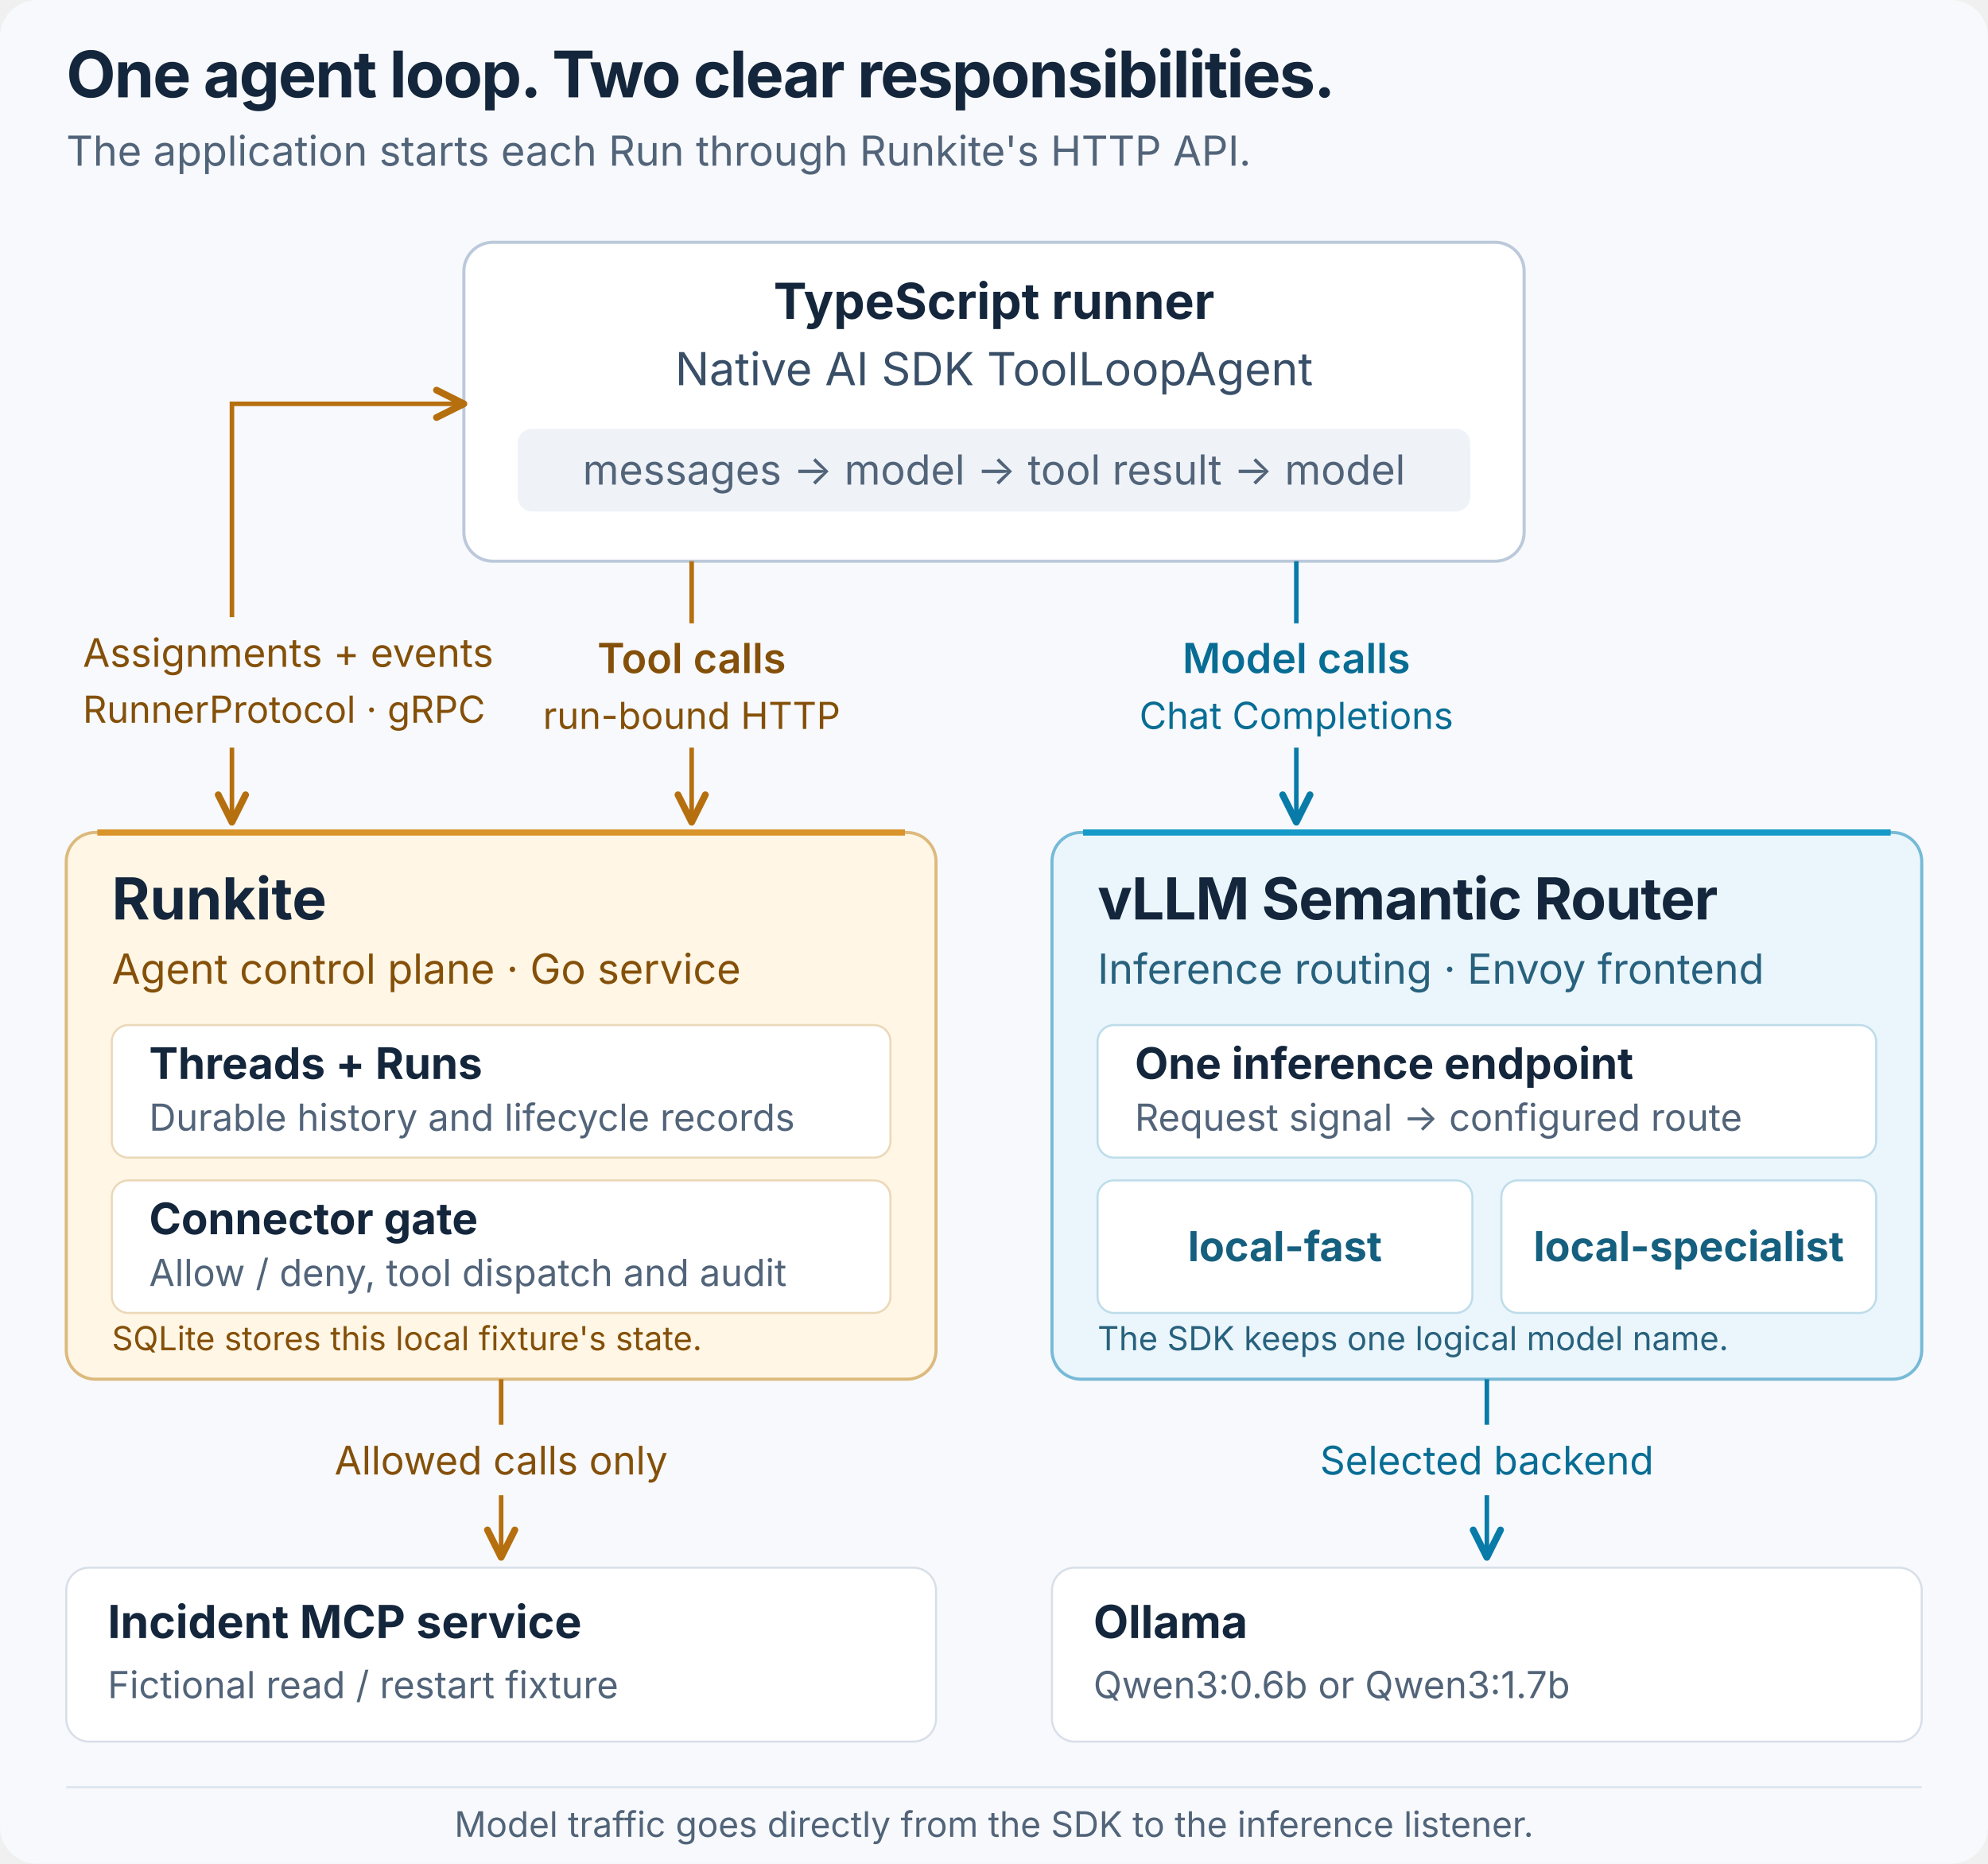
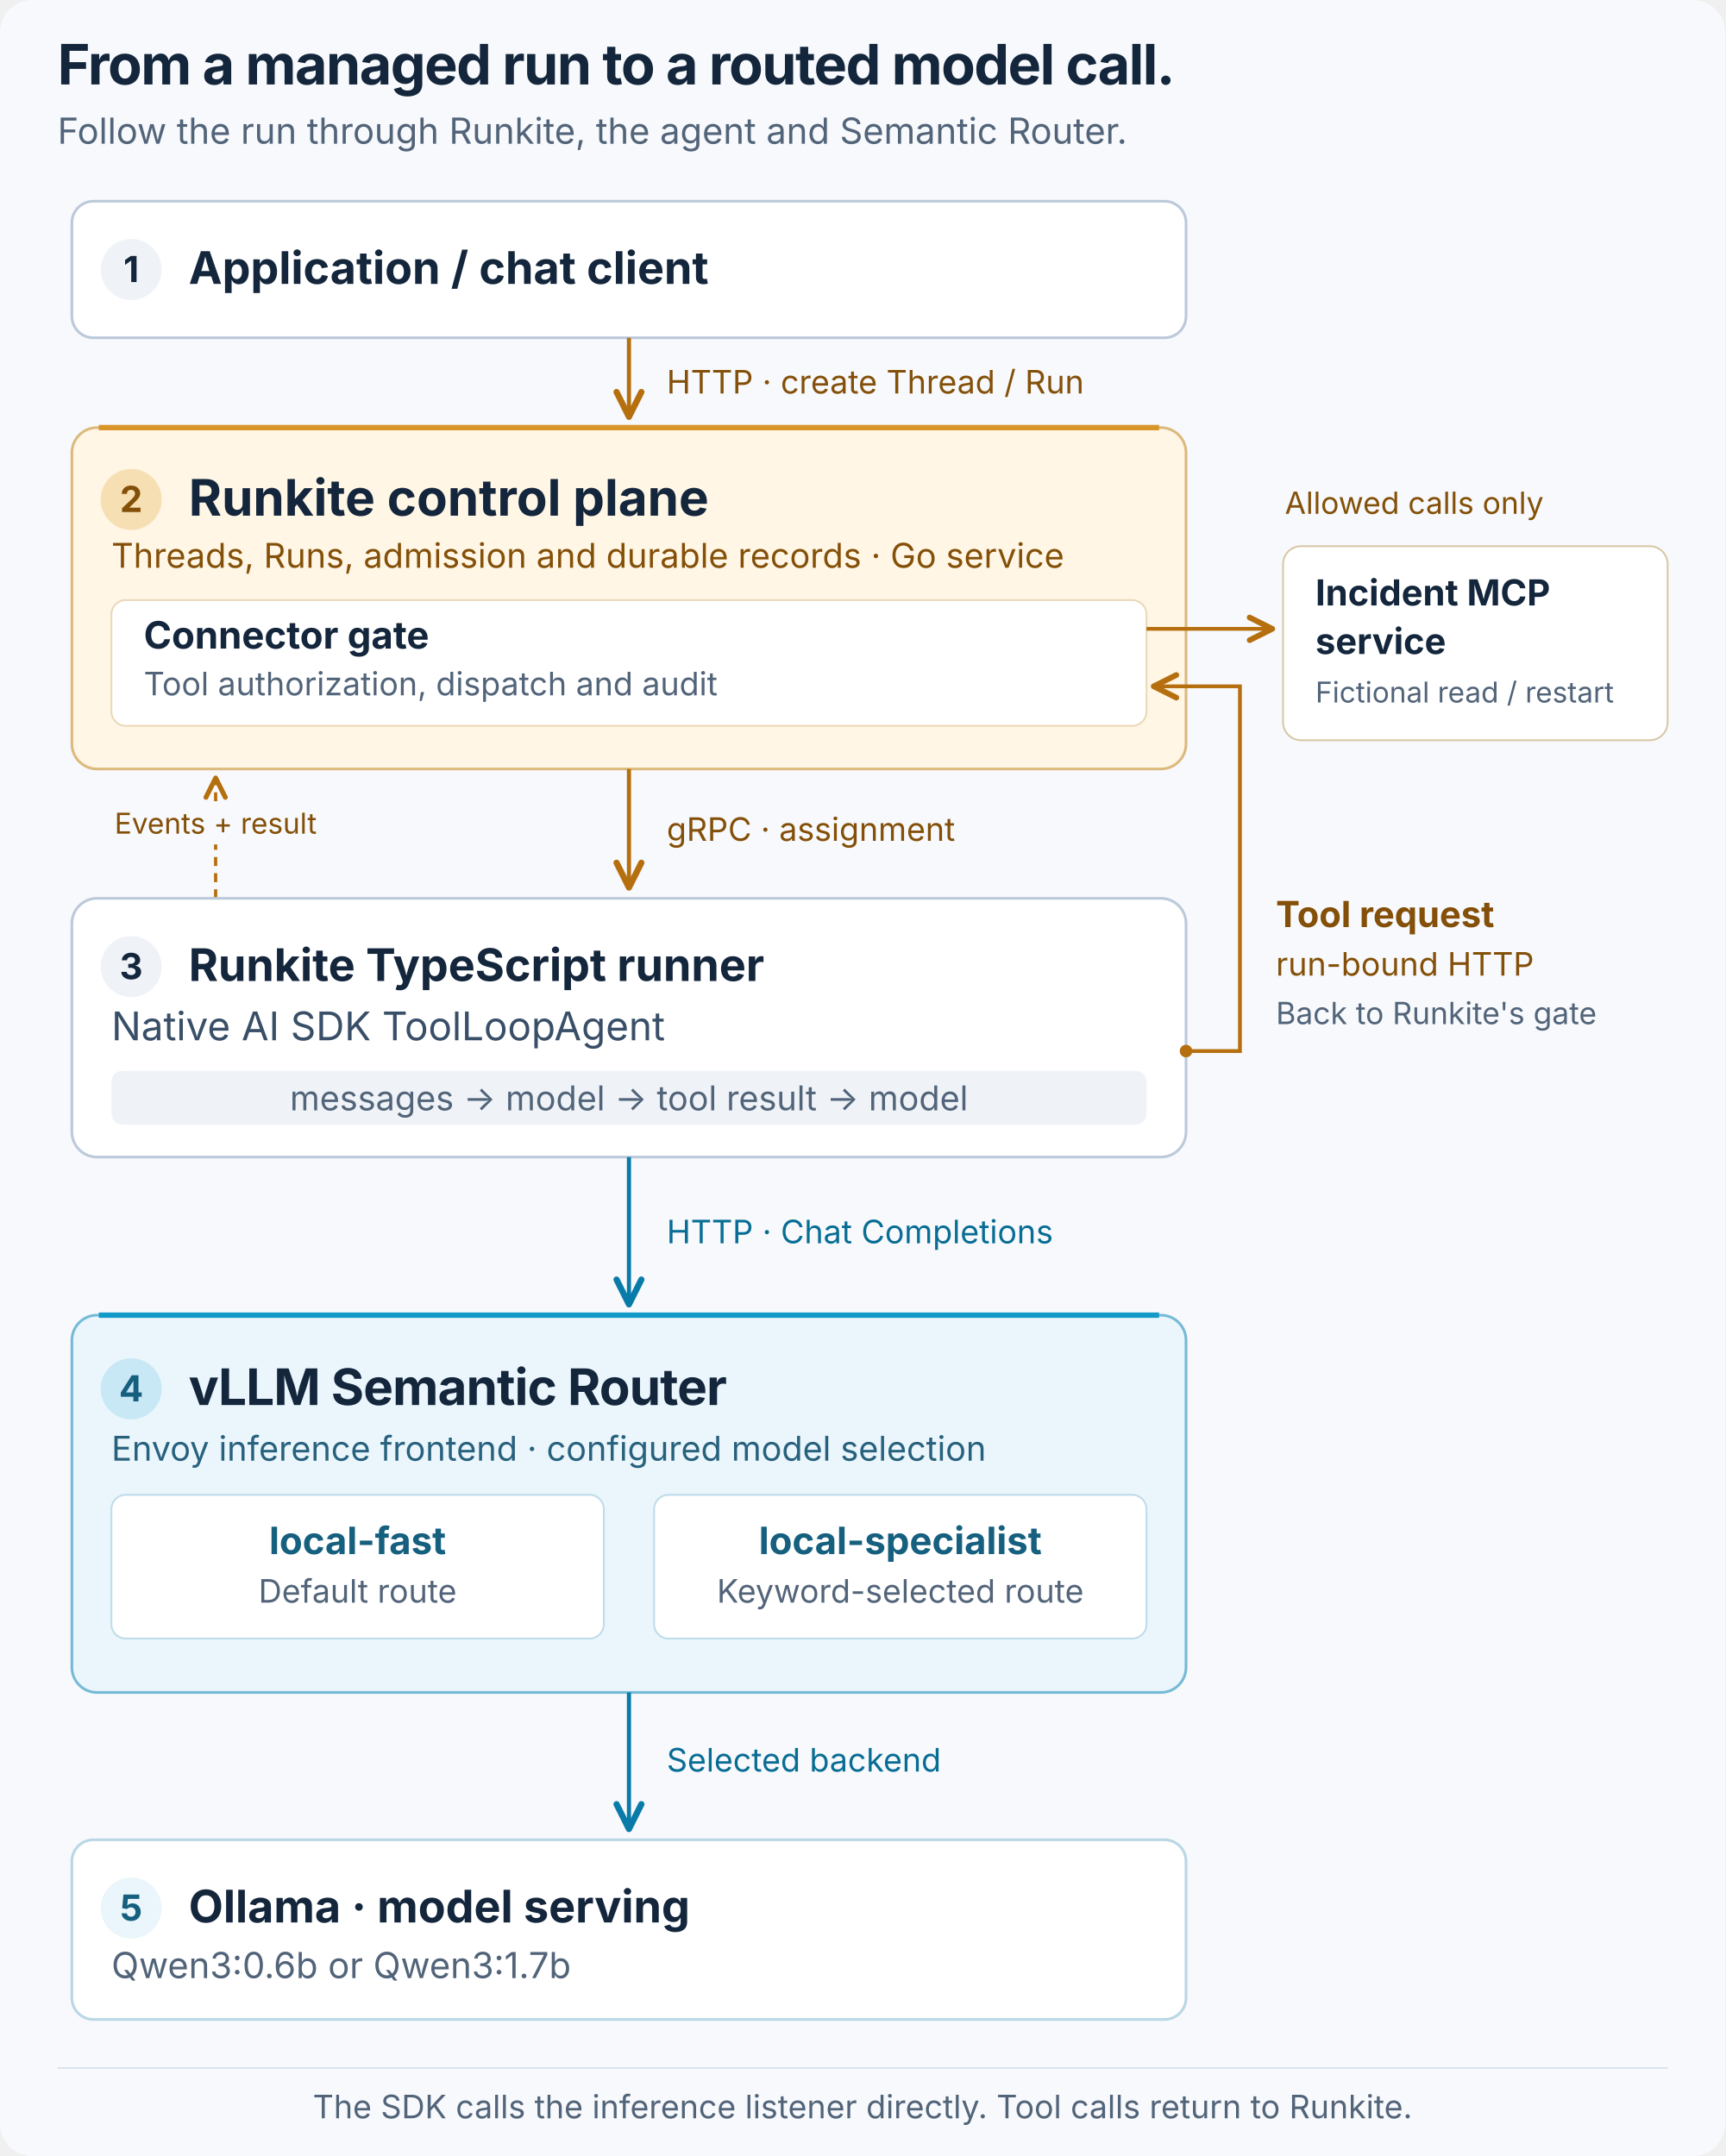
- <svg xmlns="http://www.w3.org/2000/svg" width="960" height="900" viewBox="0 0 960 900" role="img" aria-labelledby="title desc">
+ <svg xmlns="http://www.w3.org/2000/svg" width="960" height="1200" viewBox="0 0 960 1200" role="img" aria-labelledby="title desc">
  <defs>
    <marker id="amber-arrow" viewBox="0 0 8 8" refX="7" refY="4" markerWidth="8" markerHeight="8" orient="auto-start-reverse">
      <path d="M1 1L7 4L1 7" fill="none" stroke="#b66f0e" stroke-width="1.5" stroke-linecap="round" stroke-linejoin="round" />
    </marker>
    <marker id="blue-arrow" viewBox="0 0 8 8" refX="7" refY="4" markerWidth="8" markerHeight="8" orient="auto-start-reverse">
      <path d="M1 1L7 4L1 7" fill="none" stroke="#087ba9" stroke-width="1.5" stroke-linecap="round" stroke-linejoin="round" />
    </marker>
  </defs>
-   <rect width="960" height="900" rx="18" fill="#f7f9fc" />
+   <rect width="960" height="1200" rx="18" fill="#f7f9fc" />
  <g font-family="Inter, ui-sans-serif, system-ui, -apple-system, BlinkMacSystemFont, 'Segoe UI', sans-serif" fill="#14263c">
-     <text x="32" y="47" font-size="31" font-weight="720" letter-spacing="-.7">One agent loop. Two clear responsibilities.</text>
-     <text x="32" y="80" font-size="20" fill="#526479">The application starts each Run through Runkite's HTTP API.</text>
-     <rect x="224" y="117" width="512" height="154" rx="14" fill="#ffffff" stroke="#bbc9da" stroke-width="1.5" />
-     <text x="480" y="154" text-anchor="middle" font-size="24" font-weight="700">TypeScript runner</text>
-     <text x="480" y="186" text-anchor="middle" font-size="22" fill="#394f68">Native AI SDK ToolLoopAgent</text>
-     <rect x="250" y="207" width="460" height="40" rx="7" fill="#eff3f8" />
-     <text x="480" y="234" text-anchor="middle" font-size="20" fill="#526479">messages → model → tool result → model</text>
-     <path d="M224 195H112V397" fill="none" stroke="#b66f0e" stroke-width="2.2" marker-start="url(#amber-arrow)" marker-end="url(#amber-arrow)" />
-     <rect x="32" y="298" width="213" height="63" rx="7" fill="#f7f9fc" />
-     <text x="40" y="322" font-size="19" fill="#845009">Assignments + events</text>
-     <text x="40" y="349" font-size="18" fill="#845009">RunnerProtocol · gRPC</text>
-     <path d="M334 271V397" fill="none" stroke="#b66f0e" stroke-width="2.2" marker-end="url(#amber-arrow)" />
-     <rect x="263" y="301" width="142" height="60" rx="7" fill="#f7f9fc" />
-     <text x="334" y="325" text-anchor="middle" font-size="20" font-weight="600" fill="#845009">Tool calls</text>
-     <text x="334" y="352" text-anchor="middle" font-size="18" fill="#845009">run-bound HTTP</text>
-     <path d="M626 271V397" fill="none" stroke="#087ba9" stroke-width="2.2" marker-end="url(#blue-arrow)" />
-     <rect x="525" y="301" width="202" height="60" rx="7" fill="#f7f9fc" />
-     <text x="626" y="325" text-anchor="middle" font-size="20" font-weight="600" fill="#086d94">Model calls</text>
-     <text x="626" y="352" text-anchor="middle" font-size="18" fill="#086d94">Chat Completions</text>
-     <rect x="32" y="402" width="420" height="264" rx="14" fill="#fff6e5" stroke="#dcba7d" stroke-width="1.5" />
-     <rect x="508" y="402" width="420" height="264" rx="14" fill="#eaf6fc" stroke="#76bad7" stroke-width="1.5" />
-     <path d="M47 402H437" stroke="#d9942a" stroke-width="3" />
-     <path d="M523 402H913" stroke="#149ac8" stroke-width="3" />
-     <text x="54" y="444" font-size="28" font-weight="720">Runkite</text>
-     <text x="54" y="475" font-size="20" fill="#845009">Agent control plane · Go service</text>
-     <rect x="54" y="495" width="376" height="64" rx="8" fill="#ffffff" stroke="#ead8b8" />
-     <text x="72" y="521" font-size="21" font-weight="650">Threads + Runs</text>
-     <text x="72" y="546" font-size="18" fill="#526479">Durable history and lifecycle records</text>
-     <rect x="54" y="570" width="376" height="64" rx="8" fill="#ffffff" stroke="#ead8b8" />
-     <text x="72" y="596" font-size="21" font-weight="650">Connector gate</text>
-     <text x="72" y="621" font-size="18" fill="#526479">Allow / deny, tool dispatch and audit</text>
-     <text x="54" y="652" font-size="16" fill="#845009">SQLite stores this local fixture's state.</text>
-     <text x="530" y="444" font-size="28" font-weight="720" letter-spacing="-.4">vLLM Semantic Router</text>
-     <text x="530" y="475" font-size="20" fill="#28617d">Inference routing · Envoy frontend</text>
-     <rect x="530" y="495" width="376" height="64" rx="8" fill="#ffffff" stroke="#bedce9" />
-     <text x="548" y="521" font-size="21" font-weight="650">One inference endpoint</text>
-     <text x="548" y="546" font-size="18" fill="#526479">Request signal → configured route</text>
-     <rect x="530" y="570" width="181" height="64" rx="8" fill="#ffffff" stroke="#bedce9" />
-     <rect x="725" y="570" width="181" height="64" rx="8" fill="#ffffff" stroke="#bedce9" />
-     <text x="620.5" y="609" text-anchor="middle" font-size="20" font-weight="650" fill="#155f7f">local-fast</text>
-     <text x="815.5" y="609" text-anchor="middle" font-size="20" font-weight="650" fill="#155f7f">local-specialist</text>
-     <text x="530" y="652" font-size="16" fill="#28617d">The SDK keeps one logical model name.</text>
-     <path d="M242 666V752" fill="none" stroke="#b66f0e" stroke-width="2.2" marker-end="url(#amber-arrow)" />
-     <rect x="143" y="688" width="198" height="34" rx="7" fill="#f7f9fc" />
-     <text x="242" y="712" text-anchor="middle" font-size="19" fill="#845009">Allowed calls only</text>
-     <path d="M718 666V752" fill="none" stroke="#087ba9" stroke-width="2.2" marker-end="url(#blue-arrow)" />
-     <rect x="621" y="688" width="194" height="34" rx="7" fill="#f7f9fc" />
-     <text x="718" y="712" text-anchor="middle" font-size="19" fill="#086d94">Selected backend</text>
-     <rect x="32" y="757" width="420" height="84" rx="11" fill="#ffffff" stroke="#d8dfe8" />
-     <text x="52" y="791" font-size="22" font-weight="650">Incident MCP service</text>
-     <text x="52" y="820" font-size="18" fill="#526479">Fictional read / restart fixture</text>
-     <rect x="508" y="757" width="420" height="84" rx="11" fill="#ffffff" stroke="#d8dfe8" />
-     <text x="528" y="791" font-size="22" font-weight="650">Ollama</text>
-     <text x="528" y="820" font-size="18" fill="#526479">Qwen3:0.6b or Qwen3:1.7b</text>
-     <path d="M32 863H928" stroke="#dce3ec" />
-     <text x="480" y="887" text-anchor="middle" font-size="17" fill="#526479">Model traffic goes directly from the SDK to the inference listener.</text>
+     <text x="32" y="47" font-size="31" font-weight="720" letter-spacing="-.7">From a managed run to a routed model call.</text>
+     <text x="32" y="80" font-size="20" fill="#526479">Follow the run through Runkite, the agent and Semantic Router.</text>
+     <rect x="40" y="112" width="620" height="76" rx="12" fill="#ffffff" stroke="#bbc9da" stroke-width="1.5" />
+     <circle cx="73" cy="150" r="17" fill="#eff3f8" />
+     <text x="73" y="157" text-anchor="middle" font-size="20" font-weight="700">1</text>
+     <text x="105" y="158" font-size="25" font-weight="700">Application / chat client</text>
+     <path d="M350 188V232" fill="none" stroke="#b66f0e" stroke-width="2.3" marker-end="url(#amber-arrow)" />
+     <text x="371" y="219" font-size="18" fill="#845009">HTTP · create Thread / Run</text>
+     <rect x="40" y="238" width="620" height="190" rx="14" fill="#fff6e5" stroke="#dcba7d" stroke-width="1.5" />
+     <path d="M55 238H645" stroke="#d9942a" stroke-width="3" />
+     <circle cx="73" cy="278" r="17" fill="#f7dfb4" />
+     <text x="73" y="285" text-anchor="middle" font-size="20" font-weight="700" fill="#845009">2</text>
+     <text x="105" y="287" font-size="28" font-weight="720">Runkite control plane</text>
+     <text x="62" y="316" font-size="19" fill="#845009">Threads, Runs, admission and durable records · Go service</text>
+     <rect x="62" y="334" width="576" height="70" rx="8" fill="#ffffff" stroke="#ead8b8" />
+     <text x="80" y="361" font-size="21" font-weight="650">Connector gate</text>
+     <text x="80" y="387" font-size="18" fill="#526479">Tool authorization, dispatch and audit</text>
+     <path d="M350 428V494" fill="none" stroke="#b66f0e" stroke-width="2.3" marker-end="url(#amber-arrow)" />
+     <text x="371" y="468" font-size="18" fill="#845009">gRPC · assignment</text>
+     <path d="M120 500V433" fill="none" stroke="#b66f0e" stroke-width="1.8" stroke-dasharray="5 4" marker-end="url(#amber-arrow)" />
+     <rect x="48" y="446" width="144" height="24" rx="5" fill="#f7f9fc" />
+     <text x="120" y="464" text-anchor="middle" font-size="16" fill="#845009">Events + result</text>
+     <rect x="40" y="500" width="620" height="144" rx="14" fill="#ffffff" stroke="#bbc9da" stroke-width="1.5" />
+     <circle cx="73" cy="538" r="17" fill="#eff3f8" />
+     <text x="73" y="545" text-anchor="middle" font-size="20" font-weight="700">3</text>
+     <text x="105" y="546" font-size="25" font-weight="700">Runkite TypeScript runner</text>
+     <text x="62" y="579" font-size="22" fill="#394f68">Native AI SDK ToolLoopAgent</text>
+     <rect x="62" y="596" width="576" height="30" rx="6" fill="#eff3f8" />
+     <text x="350" y="618" text-anchor="middle" font-size="19" fill="#526479">messages → model → tool result → model</text>
+     <path d="M660 585H690V382H642" fill="none" stroke="#b66f0e" stroke-width="2.1" marker-end="url(#amber-arrow)" />
+     <circle cx="660" cy="585" r="3.5" fill="#b66f0e" />
+     <text x="710" y="516" font-size="20" font-weight="650" fill="#845009">Tool request</text>
+     <text x="710" y="543" font-size="18" fill="#845009">run-bound HTTP</text>
+     <text x="710" y="570" font-size="17" fill="#526479">Back to Runkite's gate</text>
+     <path d="M638 350H708" fill="none" stroke="#b66f0e" stroke-width="2.1" marker-end="url(#amber-arrow)" />
+     <text x="715" y="286" font-size="17" fill="#845009">Allowed calls only</text>
+     <rect x="714" y="304" width="214" height="108" rx="10" fill="#ffffff" stroke="#d8c7a7" />
+     <text x="732" y="337" font-size="20" font-weight="650">Incident MCP</text>
+     <text x="732" y="364" font-size="20" font-weight="650">service</text>
+     <text x="732" y="391" font-size="16" fill="#526479">Fictional read / restart</text>
+     <path d="M350 644V726" fill="none" stroke="#087ba9" stroke-width="2.3" marker-end="url(#blue-arrow)" />
+     <text x="371" y="692" font-size="18" fill="#086d94">HTTP · Chat Completions</text>
+     <rect x="40" y="732" width="620" height="210" rx="14" fill="#eaf6fc" stroke="#76bad7" stroke-width="1.5" />
+     <path d="M55 732H645" stroke="#149ac8" stroke-width="3" />
+     <circle cx="73" cy="773" r="17" fill="#c9e8f5" />
+     <text x="73" y="780" text-anchor="middle" font-size="20" font-weight="700" fill="#155f7f">4</text>
+     <text x="105" y="782" font-size="28" font-weight="720" letter-spacing="-.4">vLLM Semantic Router</text>
+     <text x="62" y="813" font-size="19" fill="#28617d">Envoy inference frontend · configured model selection</text>
+     <rect x="62" y="832" width="274" height="80" rx="8" fill="#ffffff" stroke="#bedce9" />
+     <rect x="364" y="832" width="274" height="80" rx="8" fill="#ffffff" stroke="#bedce9" />
+     <text x="199" y="865" text-anchor="middle" font-size="21" font-weight="650" fill="#155f7f">local-fast</text>
+     <text x="199" y="892" text-anchor="middle" font-size="18" fill="#526479">Default route</text>
+     <text x="501" y="865" text-anchor="middle" font-size="21" font-weight="650" fill="#155f7f">local-specialist</text>
+     <text x="501" y="892" text-anchor="middle" font-size="18" fill="#526479">Keyword-selected route</text>
+     <path d="M350 942V1018" fill="none" stroke="#087ba9" stroke-width="2.3" marker-end="url(#blue-arrow)" />
+     <text x="371" y="986" font-size="18" fill="#086d94">Selected backend</text>
+     <rect x="40" y="1024" width="620" height="100" rx="12" fill="#ffffff" stroke="#b9d7e4" stroke-width="1.5" />
+     <circle cx="73" cy="1062" r="17" fill="#eaf6fc" />
+     <text x="73" y="1069" text-anchor="middle" font-size="20" font-weight="700" fill="#155f7f">5</text>
+     <text x="105" y="1070" font-size="25" font-weight="700">Ollama · model serving</text>
+     <text x="62" y="1101" font-size="20" fill="#526479">Qwen3:0.6b or Qwen3:1.7b</text>
+     <path d="M32 1151H928" stroke="#dce3ec" />
+     <text x="480" y="1179" text-anchor="middle" font-size="18" fill="#526479">The SDK calls the inference listener directly. Tool calls return to Runkite.</text>
  </g>
</svg>
